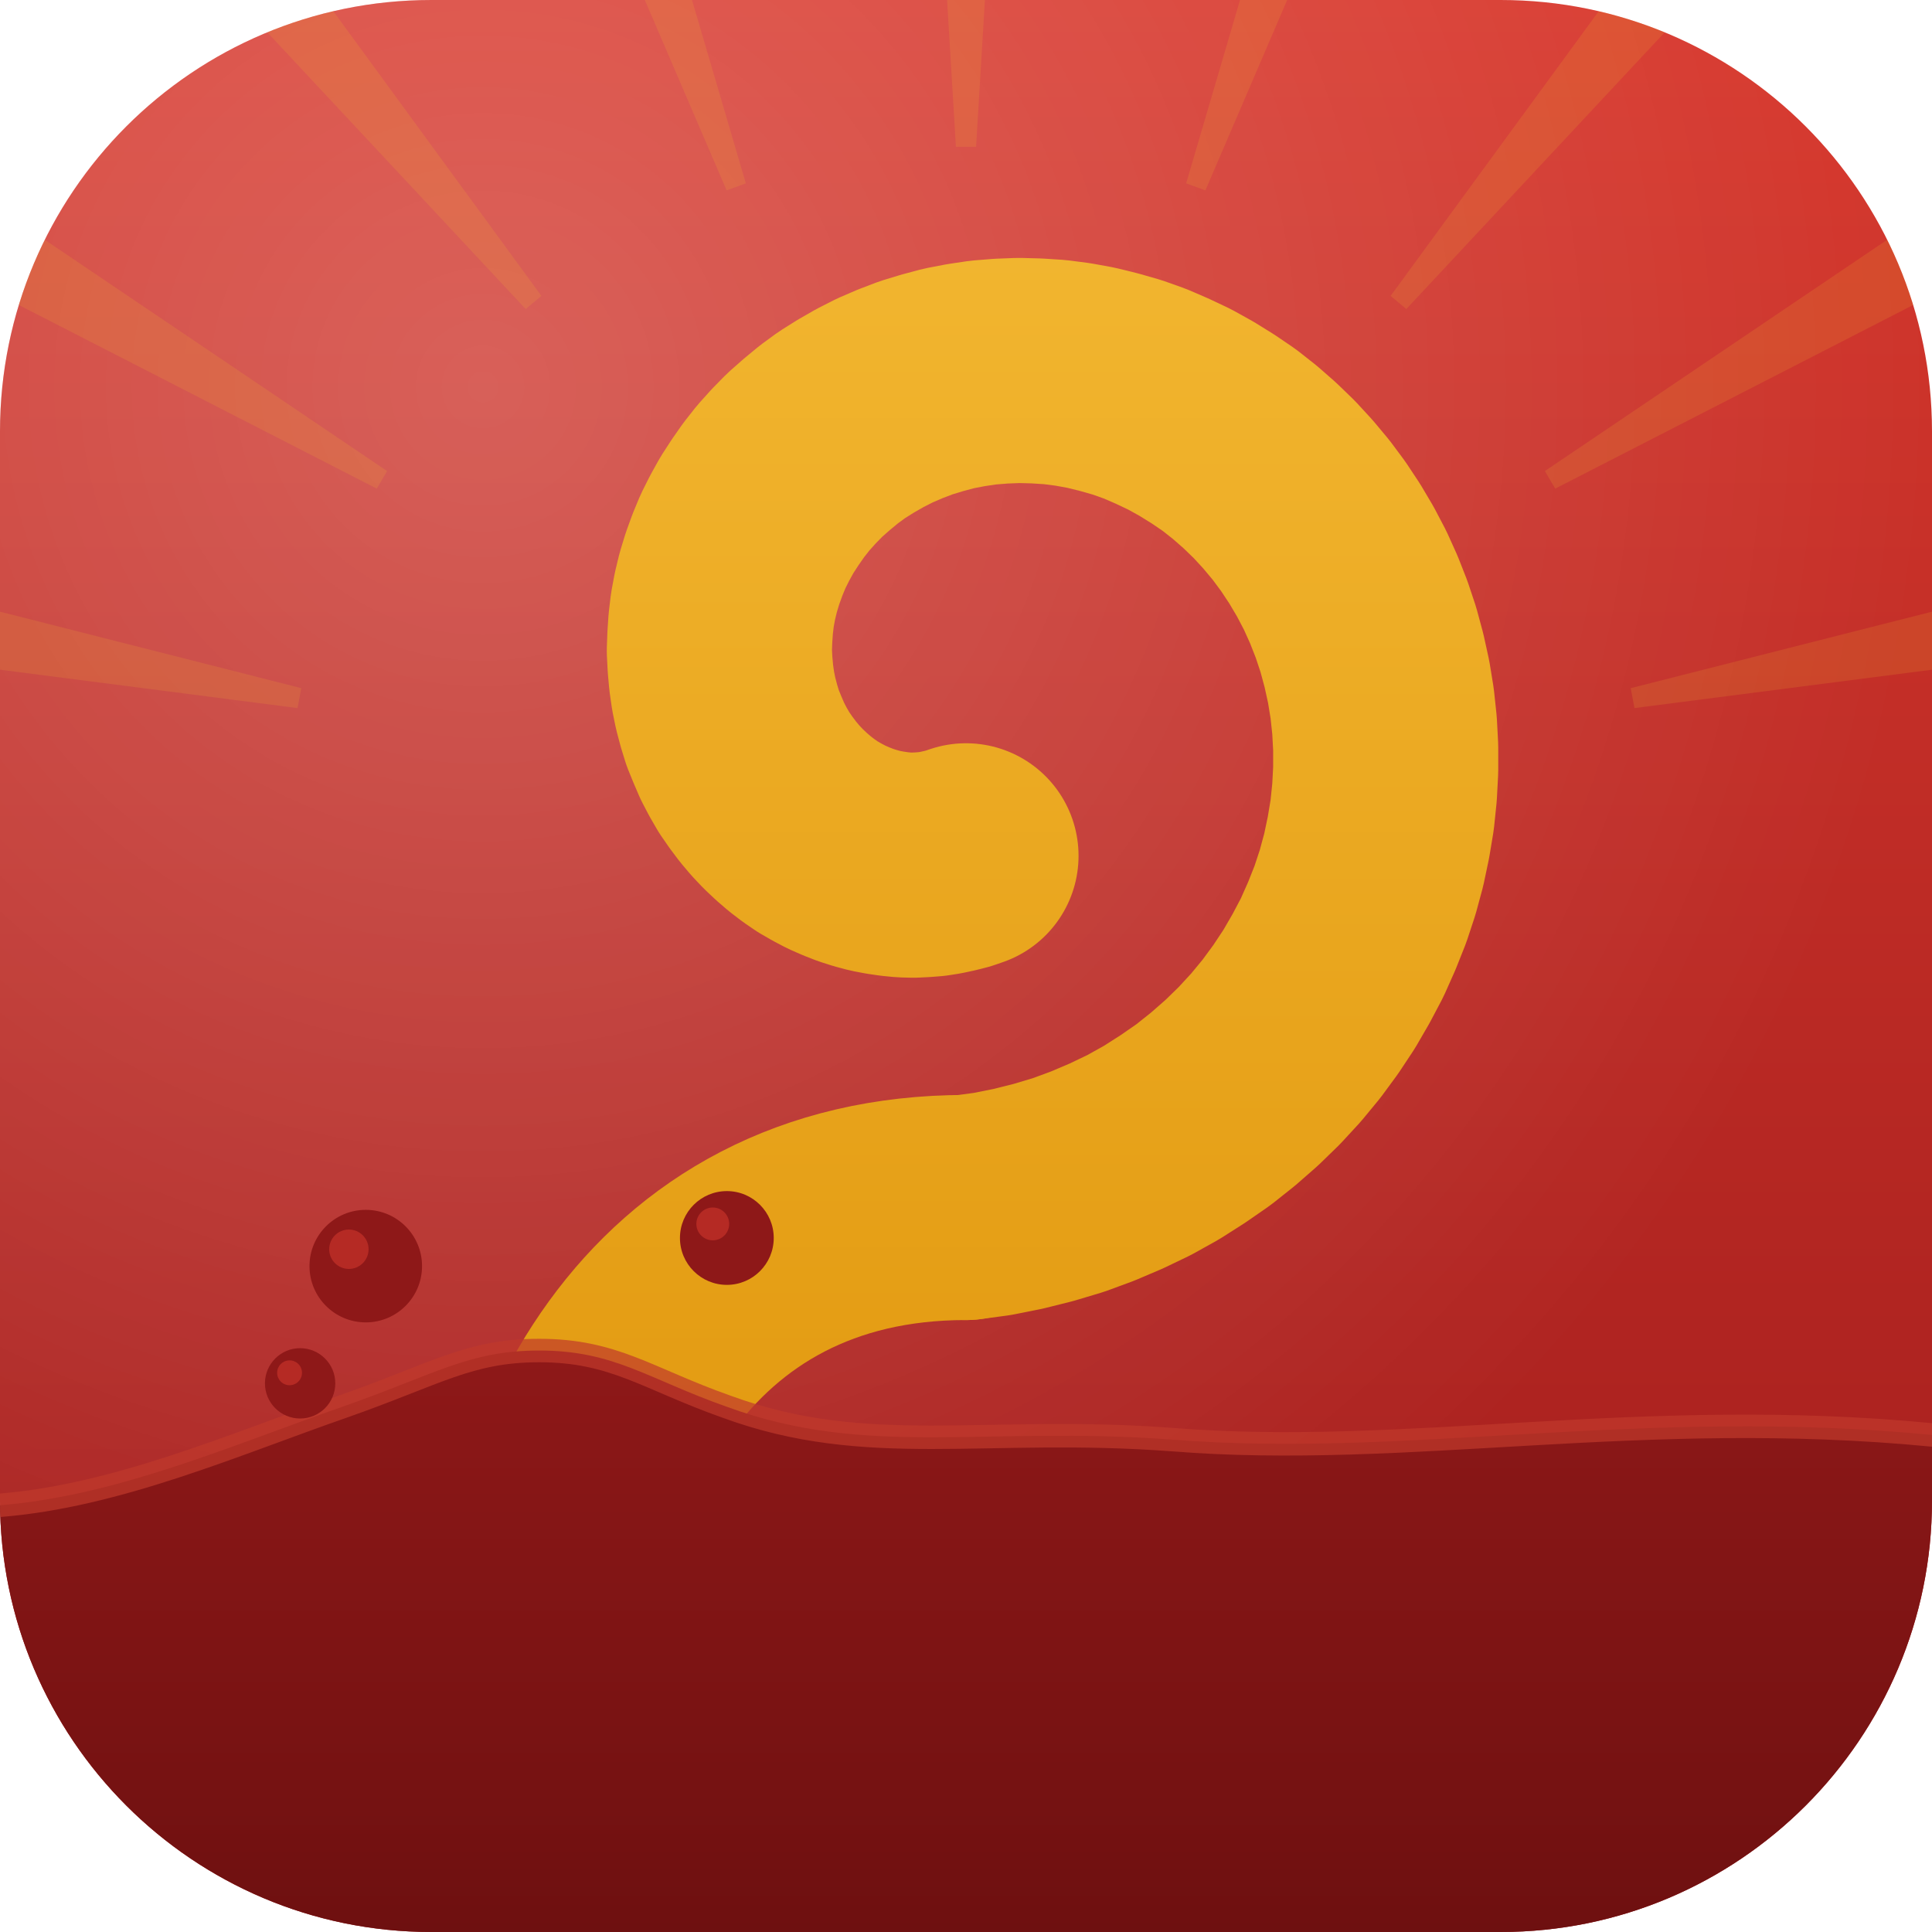
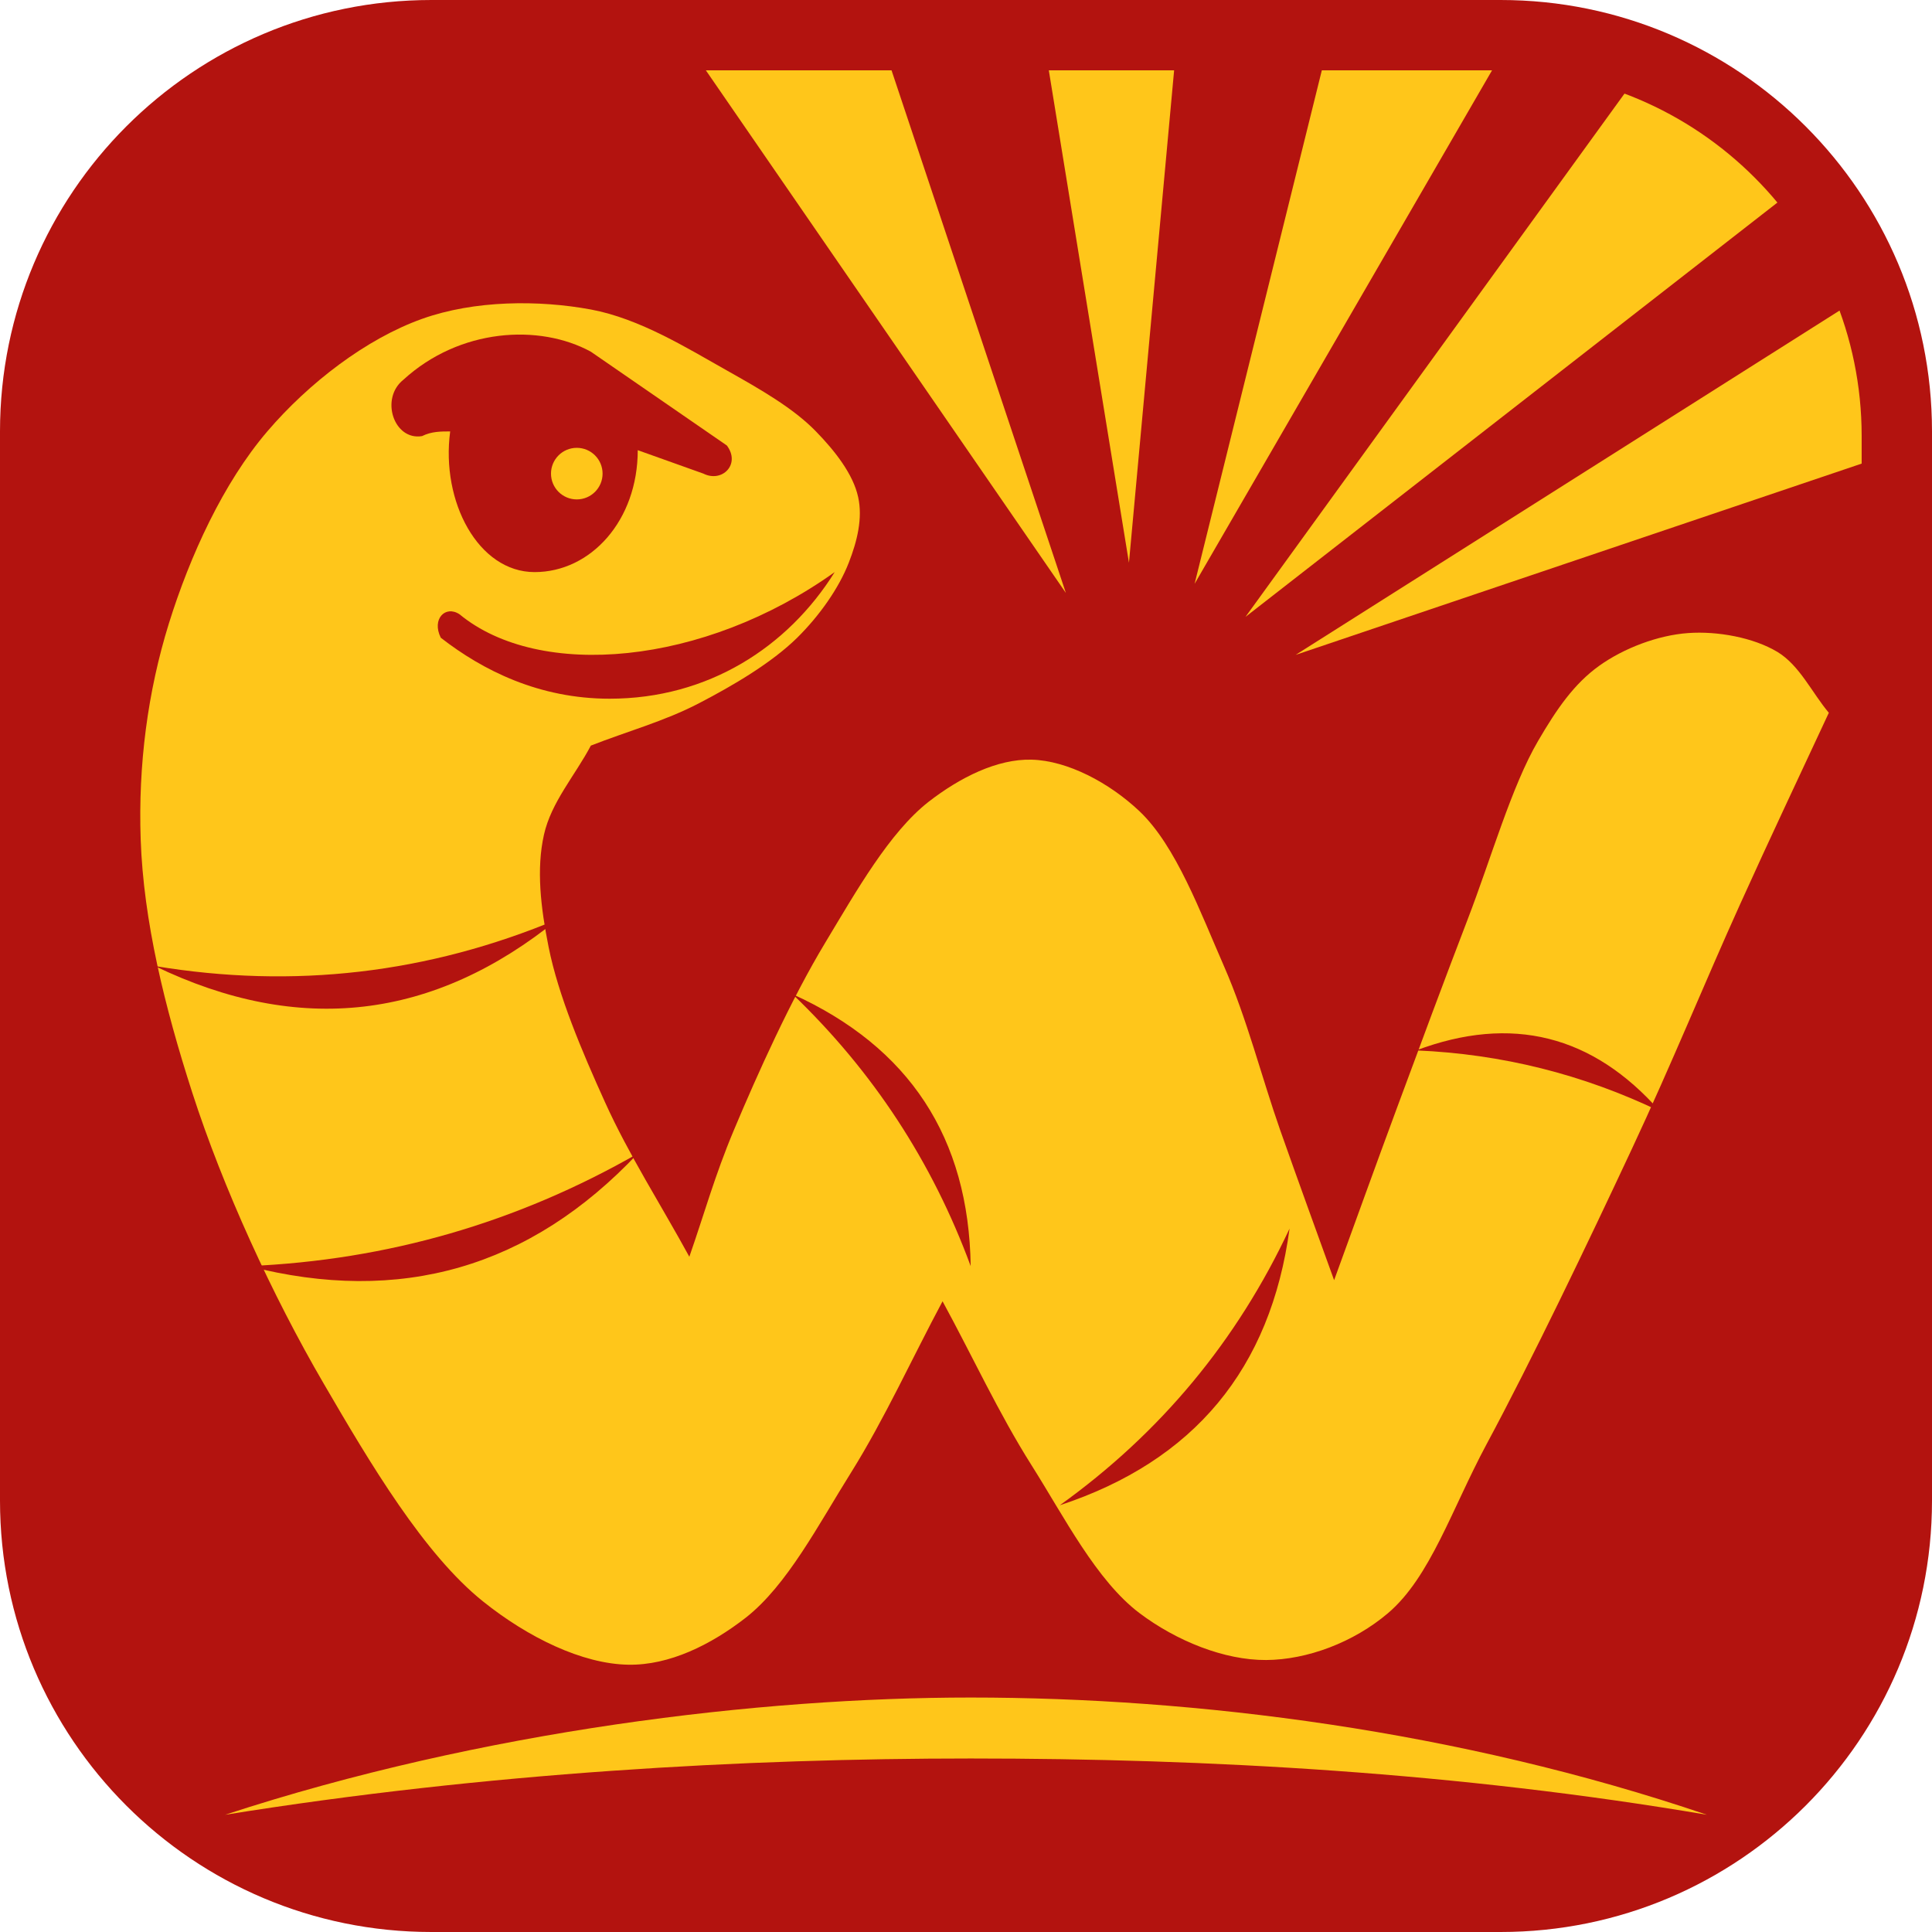
<svg xmlns="http://www.w3.org/2000/svg" width="40" height="40" viewBox="100 100 824 824" fill="none">
  <defs>
-     <linearGradient id="field" x1="0" y1="100" x2="0" y2="924" gradientUnits="userSpaceOnUse">
-       <stop offset="0" stop-color="#D8392E" />
-       <stop offset="1" stop-color="#9E1B1B" />
+     <linearGradient id="field" gradientUnits="userSpaceOnUse">
+       <stop stop-color="#B3130F" />
    </linearGradient>
-     <radialGradient id="light" cx="306" cy="265" r="618" gradientUnits="userSpaceOnUse">
-       <stop offset="0" stop-color="#FFFFFF" stop-opacity=".22" />
-       <stop offset="1" stop-color="#FFFFFF" stop-opacity="0" />
-     </radialGradient>
-     <linearGradient id="gold" x1="0" y1="190" x2="0" y2="720" gradientUnits="userSpaceOnUse">
-       <stop offset="0" stop-color="#F2B630" />
-       <stop offset="1" stop-color="#E39B12" />
-     </linearGradient>
-     <linearGradient id="soil" x1="0" y1="680" x2="0" y2="924" gradientUnits="userSpaceOnUse">
-       <stop offset="0" stop-color="#8E1818" />
-       <stop offset="1" stop-color="#6E1010" />
+     <linearGradient id="gold" gradientUnits="userSpaceOnUse">
+       <stop stop-color="#FFC61A" />
    </linearGradient>
    <linearGradient id="ray" gradientUnits="userSpaceOnUse">
-       <stop stop-color="#F2B630" />
+       <stop stop-color="#FFC61A" />
    </linearGradient>
    <linearGradient id="ring" gradientUnits="userSpaceOnUse">
-       <stop stop-color="#A85F0E" />
+       <stop stop-color="#B3130F" />
    </linearGradient>
-     <linearGradient id="spray" gradientUnits="userSpaceOnUse">
-       <stop stop-color="#F2B630" />
-     </linearGradient>
-     <linearGradient id="ridge" gradientUnits="userSpaceOnUse">
-       <stop stop-color="#C0392B" />
-     </linearGradient>
-     <linearGradient id="clod" gradientUnits="userSpaceOnUse">
-       <stop stop-color="#8E1818" />
-     </linearGradient>
-     <linearGradient id="clod-light" gradientUnits="userSpaceOnUse">
-       <stop stop-color="#B52A24" />
+     <linearGradient id="soil" gradientUnits="userSpaceOnUse">
+       <stop stop-color="#FFC61A" />
    </linearGradient>
    <clipPath id="body">
      <rect x="100" y="100" width="824" height="824" rx="184" />
    </clipPath>
+     <clipPath id="sky">
+       <rect x="130" y="130" width="764" height="764" rx="156" />
+     </clipPath>
  </defs>
-   <g clip-path="url(#body)">
-     <rect x="100" y="100" width="824" height="824" fill="url(#field)" />
-     <rect x="100" y="100" width="824" height="824" fill="url(#light)" />
+   <rect x="100" y="100" width="824" height="824" rx="184" fill="url(#field)" />
+   <g clip-path="url(#sky)">
+     <path d="M554.6 352.9L240 -103.8L379.1 -173.2ZM581.5 340L493.4 -201.3L631.6 -206.2ZM609.5 349L742.4 -187.4L886.5 -129.2ZM631.2 363.1L955.4 -84.5L1067.2 23.5ZM652.6 379.3L1112.6 88.1L1168.4 205Z" fill="url(#ray)" />
  </g>
  <g clip-path="url(#body)">
-     <path d="M797.1 402L1368.3 328.3L1353.7 251.8L795.5 393.5ZM763.3 308.4L1275.8 45.5L1236.1 -21.5L758.9 300.9ZM699.8 231.8L1092.9 -189.2L1033 -238.8L693.1 226.2ZM614.1 181.2L841.4 -348L768.2 -374.4L605.9 178.2ZM516.3 162.6L550.9 -412.3L473.1 -412.3L507.7 162.6ZM418.1 178.2L255.8 -374.4L182.6 -348L409.9 181.2ZM330.9 226.2L-9 -238.8L-68.9 -189.2L324.2 231.8ZM265.1 300.9L-212.1 -21.5L-251.8 45.5L260.7 308.4ZM228.5 393.5L-329.7 251.8L-344.3 328.3L226.9 402Z" fill="url(#ray)" fill-opacity=".16" />
-   </g>
-   <g clip-path="url(#body)">
-     <path d="M330 830C330 725 384 615 512 615" stroke="url(#gold)" stroke-width="96" stroke-linecap="round" stroke-linejoin="round" />
-     <path d="M512 615 L523.2 613.5 L534.2 611.3 L545 608.6 L555.7 605.4 L566 601.6 L576.1 597.3 L585.9 592.6 L595.4 587.3 L604.5 581.5 L613.3 575.4 L621.6 568.8 L629.6 561.8 L637.1 554.5 L644.2 546.8 L650.8 538.8 L656.9 530.5 L662.6 521.9 L667.7 513.1 L672.4 504.2 L676.5 495 L680.2 485.7 L683.3 476.3 L685.9 466.7 L687.9 457.2 L689.5 447.6 L690.5 437.9 L691 428.4 L691 418.8 L690.5 409.4 L689.5 400 L688 390.8 L686 381.7 L683.6 372.8 L680.7 364.1 L677.4 355.7 L673.7 347.5 L669.5 339.5 L665 331.9 L660.1 324.5 L654.9 317.5 L649.3 310.8 L643.5 304.5 L637.3 298.5 L630.9 292.9 L624.3 287.7 L617.4 283 L610.3 278.6 L603.1 274.6 L595.7 271.1 L588.3 267.9 L580.7 265.2 L573 263 L565.3 261.1 L557.6 259.7 L549.9 258.7 L542.1 258.2 L534.5 258 L526.9 258.3 L519.4 258.9 L512 260 L504.7 261.4 L497.6 263.3 L490.7 265.4 L483.9 268 L477.4 270.8 L471.1 274 L465 277.5 L459.1 281.2 L453.5 285.3 L448.3 289.6 L443.2 294.1 L438.5 298.9 L434.1 303.8 L430 309 L426.3 314.3 L422.8 319.7 L419.7 325.3 L416.9 330.9 L414.5 336.7 L412.4 342.5 L410.6 348.4 L409.2 354.2 L408.1 360.1 L407.4 366 L407 371.9 L406.8 377.6 L407.1 383.4 L407.6 389 L408.4 394.6 L409.5 400 L410.9 405.3 L412.5 410.5 L414.5 415.4 L416.6 420.3 L419 424.9 L421.6 429.4 L424.5 433.6 L427.5 437.6 L430.7 441.4 L434.1 445 L437.6 448.3 L441.2 451.4 L445 454.3 L448.8 456.9 L452.8 459.2 L456.8 461.3 L460.9 463.1 L465 464.7 L469.1 466 L473.2 467.1 L477.4 467.9 L481.5 468.5 L485.6 468.9 L489.6 469 L493.6 468.8 L497.4 468.5 L501.2 467.9 L504.9 467.1 L508.5 466.2 L512 465" stroke="url(#gold)" stroke-width="96" stroke-linecap="round" stroke-linejoin="round" />
-     <path d="M100 742C150 738 200 716 246 700C286 686 300 676 330 676C362 676 376 688 410 700C470 722 520 708 600 714C700 722 800 700 924 712L924 924L100 924Z" fill="url(#soil)" />
-     <path d="M100 742C150 738 200 716 246 700C286 686 300 676 330 676C362 676 376 688 410 700C470 722 520 708 600 714C700 722 800 700 924 712" stroke="url(#ridge)" stroke-width="10" stroke-linecap="round" opacity=".7" />
-     <circle cx="256" cy="640" r="24" fill="url(#clod)" />
-     <circle cx="248.8" cy="632.8" r="8.4" fill="url(#clod-light)" />
-     <circle cx="410" cy="628" r="20" fill="url(#clod)" />
-     <circle cx="404" cy="622" r="7" fill="url(#clod-light)" />
-     <circle cx="228" cy="690" r="15" fill="url(#clod)" />
-     <circle cx="223.5" cy="685.5" r="5.3" fill="url(#clod-light)" />
+     <path d="M352 418C367.3 412 383.4 407.6 398 400C412.8 392.3 429 382.8 440 372C449.6 362.5 457.8 350.8 462 340C465.6 330.8 468 321 466 312C463.9 302.3 456.2 292.4 448 284C438.4 274.1 424.4 266.1 410 258C393.1 248.5 372.9 235.9 352 232C329.8 227.9 302.4 228 280 236C256.2 244.5 231.7 263.3 214 284C195.2 306 181 337.1 172 366C163 395 158.9 426.2 160 458C161.2 492.7 170.2 529.4 182 566C195.1 606.6 216.2 652.6 238 690C258 724.4 280.9 762.9 306 783C325.2 798.4 348.4 809.7 368 810C385.5 810.3 403.2 801.5 418 790C435.7 776.2 449.2 750 463 728C477.3 705.1 489 679.3 502 655C514.7 678.3 525.9 702.7 540 725C553.9 747 567.6 774.1 586 788C601.8 799.9 622.2 808.1 640 808C657.5 807.9 677.3 800.5 692 788C710 772.7 719.2 743.6 734 716C753.3 680.1 777.2 630.2 796 590C812.9 553.9 827.3 518.5 842 486C855.1 457 867.3 431.3 880 404C872.7 395.3 867.5 383.7 858 378C847.8 371.9 832.5 369.1 820 370C807.2 370.9 792.6 376.4 782 384C771.3 391.7 764 402.3 756 416C744.7 435.3 735.9 466.3 726 492C715.9 518.3 705.7 545.8 696 572C686.7 597.1 678 621.3 669 646C661.3 624.7 653.7 603.8 646 582C638 559.2 631.9 534.6 622 512C612 489.2 601.6 460.8 586 446C573.1 433.8 555.3 424.4 540 424C525.3 423.6 509.4 431.6 496 442C479.3 455.1 465.3 479.9 452 502C437.4 526.2 423.2 557.7 413 582C404.8 601.5 400.3 618 394 636C382 614 368.1 592.4 358 570C348.2 548.4 338.1 524.5 334 504C330.6 487 328.7 470.7 332 456C335.1 442.1 345.3 430.7 352 418Z" fill="url(#gold)" />
+     <path d="M272 262C296 240 330 238 352 250L410 290C416 298 408 306 400 302L372 292C372 322 352 344 328 344C304 344 288 314 292 284C288 284 284 284 280 286C268 288 262 270 272 262Z" fill="url(#ring)" />
+     <circle cx="346" cy="302" r="11" fill="url(#gold)" />
+     <path d="M296 362C330 390 400 384 456 344C436 376 402 398 360 398C330 398 306 386 288 372C284 364 290 358 296 362Z" fill="url(#ring)" />
+     <path d="M166 512Q258.4 556.6 338 492Q254.9 526.8 166 512Z" fill="url(#ring)" />
+     <path d="M206 640Q303.2 665 372 592Q294.8 636.2 206 640Z" fill="url(#ring)" />
+     <path d="M438 524Q489.4 573.2 514 640Q512.8 557.9 438 524Z" fill="url(#ring)" />
+     <path d="M552 742Q637.9 713.7 650 624Q616.4 695.8 552 742Z" fill="url(#ring)" />
+     <path d="M704 548Q758.7 550.3 808 574Q765 525.1 704 548Z" fill="url(#ring)" />
+     <path d="M196 874C306 838 424 824 514 824C610 824 722 838 828 874C722 856 616 850 514 850C418 850 308 856 196 874Z" fill="url(#soil)" />
  </g>
</svg>
